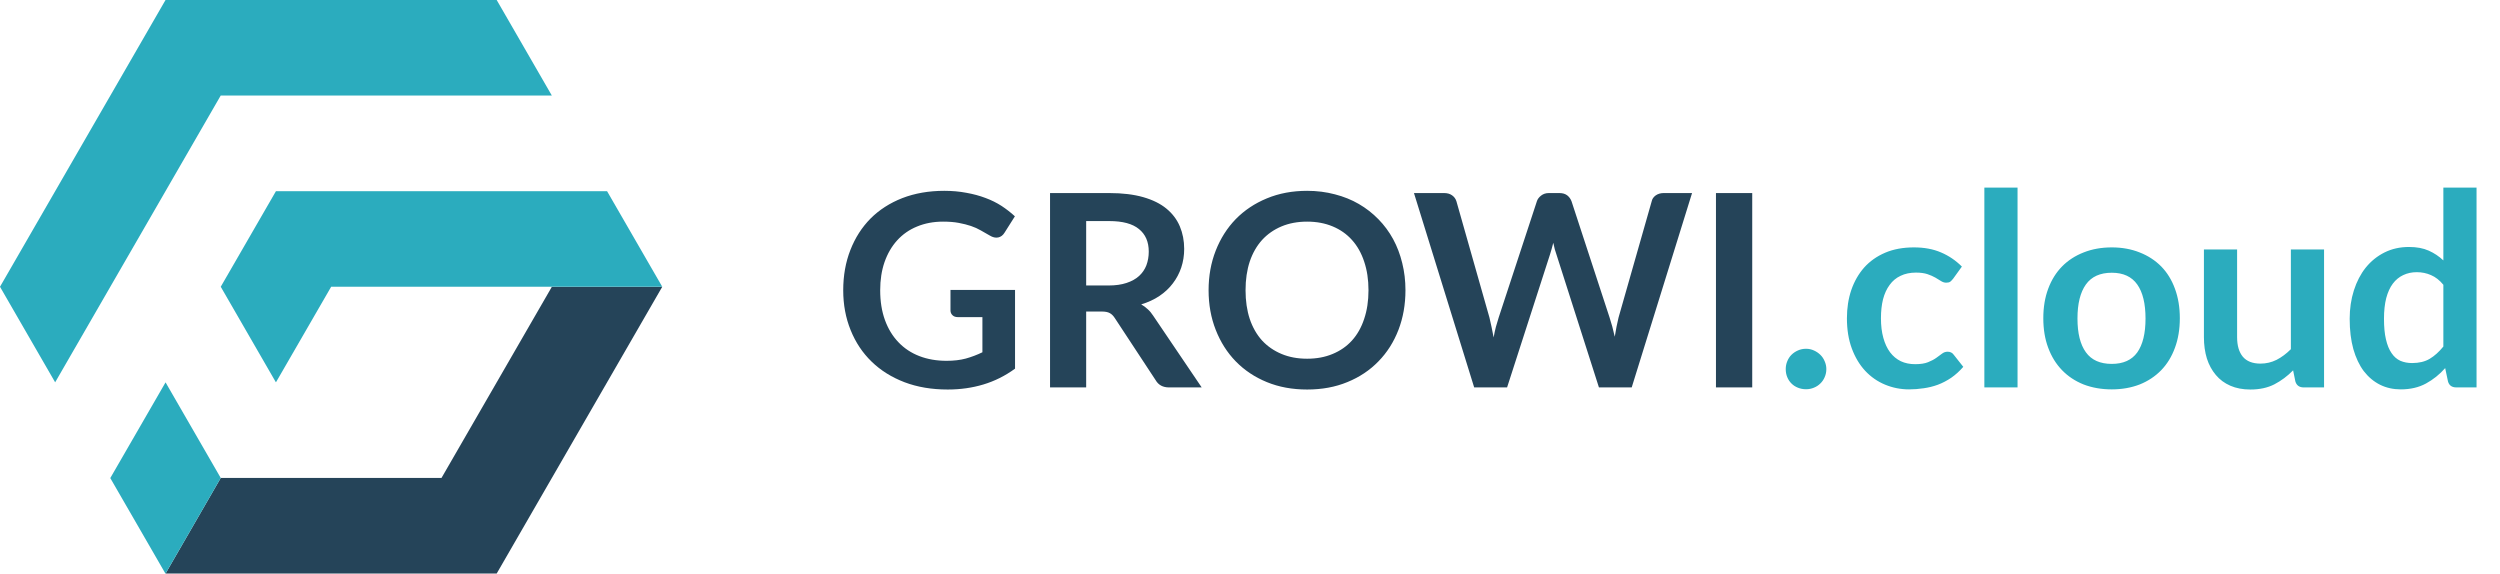
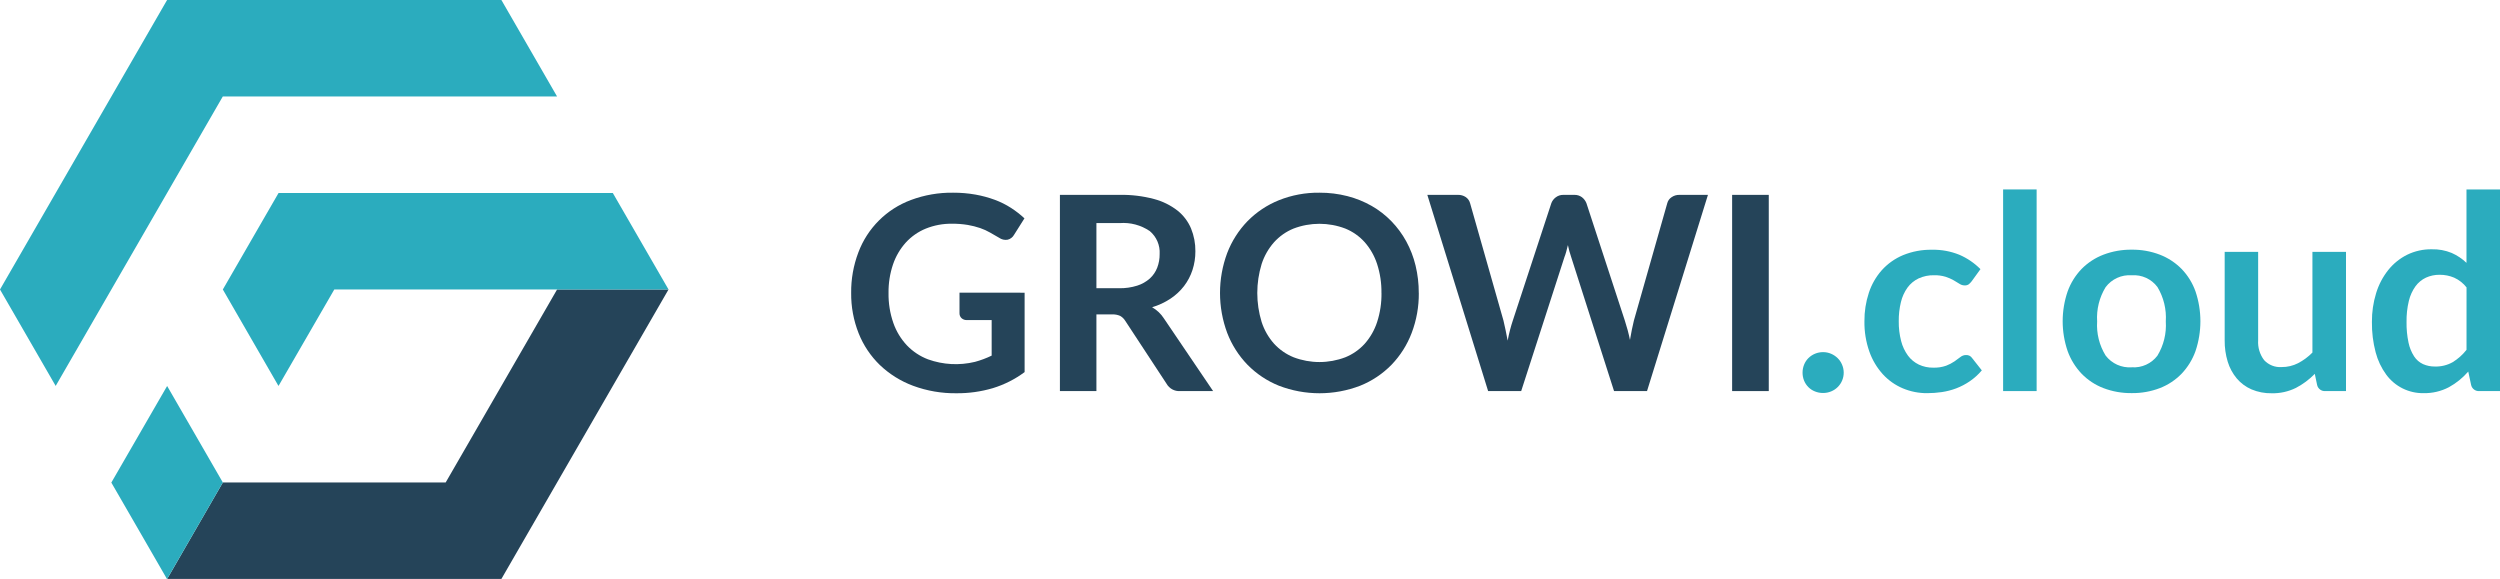
- <svg xmlns="http://www.w3.org/2000/svg" id="グループ_1487" data-name="グループ 1487" width="278.968" height="64" viewBox="0 0 278.968 64">
-   <g id="グループ_1710" data-name="グループ 1710" transform="translate(-12.241 13.231)">
-     <text id="_.cloud" data-name=".cloud" transform="translate(210.209 30)" fill="#2bacbe" font-size="30" font-family="Lato-Bold, Lato" font-weight="700">
-       <tspan x="0" y="0">.cloud</tspan>
-     </text>
-     <text id="GROWI" transform="translate(105.209 30)" fill="#254459" font-size="30" font-family="Lato-Bold, Lato" font-weight="700">
-       <tspan x="0" y="0">GROWI</tspan>
-     </text>
-   </g>
-   <g id="GROWI_logo">
-     <path id="パス_32" data-name="パス 32" d="M56.61,130.056H93.559l18.475-32H99.717L87.4,119.389H62.768Z" transform="translate(-38.135 -66.056)" fill="#254459" />
-     <g id="グループ_1707" data-name="グループ 1707">
-       <path id="パス_33" data-name="パス 33" d="M75.48,76.035,81.638,65.37l18.475,0,18.475,0v0l6.158,10.665H87.8L81.651,86.677h-.029l-3.063-5.307Z" transform="translate(-50.847 -44.036)" fill="#2bacbe" />
-       <path id="パス_34" data-name="パス 34" d="M0,32,18.471,0,36.949,0H55.424l6.154,10.662-18.469,0H24.629l-18.475,32Z" fill="#2bacbe" />
-       <path id="パス_35" data-name="パス 35" d="M50.036,141.408,43.877,130.74,37.71,141.419l3.081,5.336,3.063,5.307h.029Z" transform="translate(-25.403 -88.073)" fill="#2bacbe" />
+ <svg xmlns="http://www.w3.org/2000/svg" id="グループ_10112" data-name="グループ 10112" width="276.355" height="64" viewBox="0 0 276.355 64">
+   <defs>
+     <clipPath id="clip-path">
+       <rect id="長方形_3238" data-name="長方形 3238" width="276.356" height="64" fill="none" />
+     </clipPath>
+   </defs>
+   <g id="グループ_10111" data-name="グループ 10111">
+     <g id="グループ_10110" data-name="グループ 10110" clip-path="url(#clip-path)">
+       <path id="パス_47461" data-name="パス 47461" d="M199.258,41.191a2.329,2.329,0,0,1,.172-.885,2.158,2.158,0,0,1,.473-.719,2.292,2.292,0,0,1,1.62-.661,2.2,2.2,0,0,1,.892.18,2.36,2.36,0,0,1,.72.481,2.179,2.179,0,0,1,.488.719,2.236,2.236,0,0,1-1.208,2.962,2.288,2.288,0,0,1-.892.173,2.346,2.346,0,0,1-.9-.173,2.14,2.14,0,0,1-.72-.472,2.19,2.19,0,0,1-.473-.712,2.314,2.314,0,0,1-.172-.893" fill="#2bacbe" />
+       <path id="パス_47462" data-name="パス 47462" d="M217.948,31.1a1.916,1.916,0,0,1-.322.33.748.748,0,0,1-.458.12,1.014,1.014,0,0,1-.556-.173c-.18-.115-.394-.245-.644-.389a4.731,4.731,0,0,0-.893-.391,4.133,4.133,0,0,0-1.282-.172,3.9,3.9,0,0,0-1.71.353,3.231,3.231,0,0,0-1.223,1.011,4.555,4.555,0,0,0-.727,1.6,8.533,8.533,0,0,0-.241,2.123,8.326,8.326,0,0,0,.263,2.19,4.68,4.68,0,0,0,.758,1.612,3.247,3.247,0,0,0,1.2.99,3.626,3.626,0,0,0,1.59.338,3.922,3.922,0,0,0,1.433-.218,4.418,4.418,0,0,0,.922-.48c.25-.175.467-.334.653-.48a.988.988,0,0,1,.623-.217.752.752,0,0,1,.675.345l1.065,1.35a6.673,6.673,0,0,1-1.336,1.207,7.163,7.163,0,0,1-1.492.78,7.669,7.669,0,0,1-1.59.413,11.336,11.336,0,0,1-1.627.119,6.818,6.818,0,0,1-2.685-.532,6.321,6.321,0,0,1-2.206-1.553,7.407,7.407,0,0,1-1.492-2.5,9.646,9.646,0,0,1-.548-3.367,9.78,9.78,0,0,1,.488-3.142,7.109,7.109,0,0,1,1.432-2.5,6.588,6.588,0,0,1,2.341-1.659,8.077,8.077,0,0,1,3.209-.6,7.626,7.626,0,0,1,3.024.555,7.408,7.408,0,0,1,2.332,1.589Z" fill="#2bacbe" />
+       <rect id="長方形_3236" data-name="長方形 3236" width="3.705" height="22.29" transform="translate(221.428 20.941)" fill="#2bacbe" />
+       <path id="パス_47463" data-name="パス 47463" d="M235.647,27.6a8.385,8.385,0,0,1,3.112.555,6.81,6.81,0,0,1,2.4,1.575,6.919,6.919,0,0,1,1.538,2.49,10.308,10.308,0,0,1,0,6.585,7.07,7.07,0,0,1-1.538,2.505,6.711,6.711,0,0,1-2.4,1.59,8.385,8.385,0,0,1-3.112.555,8.493,8.493,0,0,1-3.135-.555,6.708,6.708,0,0,1-2.408-1.59,7.157,7.157,0,0,1-1.545-2.505,10.182,10.182,0,0,1,0-6.585,7,7,0,0,1,1.545-2.49,6.807,6.807,0,0,1,2.408-1.575,8.493,8.493,0,0,1,3.135-.555m0,13a3.258,3.258,0,0,0,2.842-1.29,6.468,6.468,0,0,0,.923-3.78,6.544,6.544,0,0,0-.923-3.8,3.243,3.243,0,0,0-2.842-1.3,3.309,3.309,0,0,0-2.888,1.313,6.465,6.465,0,0,0-.937,3.787,6.39,6.39,0,0,0,.937,3.772,3.324,3.324,0,0,0,2.888,1.3" fill="#2bacbe" />
+       <path id="パス_47464" data-name="パス 47464" d="M259.332,27.841v15.39h-2.265a.87.87,0,0,1-.929-.675l-.256-1.23a8.236,8.236,0,0,1-2.084,1.552,5.755,5.755,0,0,1-2.686.594,5.462,5.462,0,0,1-2.227-.429,4.454,4.454,0,0,1-1.628-1.207,5.292,5.292,0,0,1-1-1.852,7.81,7.81,0,0,1-.337-2.364V27.841h3.7V37.62a3.285,3.285,0,0,0,.653,2.183,2.415,2.415,0,0,0,1.957.773,3.922,3.922,0,0,0,1.8-.427,6.314,6.314,0,0,0,1.59-1.177V27.841Z" fill="#2bacbe" />
+       <path id="パス_47465" data-name="パス 47465" d="M276.356,20.941v22.29h-2.264a.872.872,0,0,1-.93-.675l-.316-1.485A7.762,7.762,0,0,1,270.71,42.8a5.78,5.78,0,0,1-2.813.66,5.012,5.012,0,0,1-4.117-2.047,7.282,7.282,0,0,1-1.171-2.468,12.5,12.5,0,0,1-.412-3.36,10.491,10.491,0,0,1,.465-3.18A7.719,7.719,0,0,1,264,29.851a6.228,6.228,0,0,1,2.085-1.687,6,6,0,0,1,2.729-.608,5.42,5.42,0,0,1,2.2.405,5.641,5.641,0,0,1,1.636,1.095V20.941Zm-3.7,10.83a3.66,3.66,0,0,0-1.372-1.08,4.054,4.054,0,0,0-1.6-.316,3.541,3.541,0,0,0-1.515.316,3.05,3.05,0,0,0-1.155.952,4.6,4.6,0,0,0-.735,1.62,9.256,9.256,0,0,0-.255,2.318,10.294,10.294,0,0,0,.217,2.288,4.493,4.493,0,0,0,.623,1.53,2.364,2.364,0,0,0,.99.854,3.15,3.15,0,0,0,1.305.263,3.792,3.792,0,0,0,1.965-.48,5.837,5.837,0,0,0,1.53-1.365Z" fill="#2bacbe" />
+       <path id="パス_47466" data-name="パス 47466" d="M113.263,32.356v8.775a11.489,11.489,0,0,1-3.518,1.778,13.786,13.786,0,0,1-4,.562,13.334,13.334,0,0,1-4.807-.825,10.76,10.76,0,0,1-3.676-2.295,10.053,10.053,0,0,1-2.347-3.51,11.77,11.77,0,0,1-.825-4.455,12.251,12.251,0,0,1,.795-4.485,9.88,9.88,0,0,1,5.805-5.79,12.836,12.836,0,0,1,4.68-.81,13.717,13.717,0,0,1,2.468.21,12.492,12.492,0,0,1,2.13.577,9.307,9.307,0,0,1,1.792.893,10.772,10.772,0,0,1,1.485,1.155l-1.155,1.83a1.107,1.107,0,0,1-.705.533,1.261,1.261,0,0,1-.945-.218l-.99-.57a6.358,6.358,0,0,0-1.1-.5,9,9,0,0,0-1.364-.345,10.065,10.065,0,0,0-1.748-.135,7.481,7.481,0,0,0-2.9.54,6.143,6.143,0,0,0-2.213,1.545,6.964,6.964,0,0,0-1.41,2.415,9.464,9.464,0,0,0-.495,3.15,9.645,9.645,0,0,0,.533,3.323,6.98,6.98,0,0,0,1.5,2.474,6.365,6.365,0,0,0,2.332,1.545,9.039,9.039,0,0,0,5.19.278,10.546,10.546,0,0,0,1.845-.69v-3.93h-2.73a.82.82,0,0,1-.607-.217.726.726,0,0,1-.218-.533v-2.28Z" fill="#254459" />
+       <path id="パス_47467" data-name="パス 47467" d="M134.1,43.231h-3.645a1.6,1.6,0,0,1-1.5-.809l-4.56-6.946a1.6,1.6,0,0,0-.563-.554,1.958,1.958,0,0,0-.907-.165H121.2v8.474h-4.035V21.541h6.615a13.747,13.747,0,0,1,3.787.458,7.229,7.229,0,0,1,2.6,1.282,5.02,5.02,0,0,1,1.493,1.973,6.48,6.48,0,0,1,.48,2.527,6.55,6.55,0,0,1-.323,2.07,5.978,5.978,0,0,1-.93,1.77,6.268,6.268,0,0,1-1.5,1.395,7.521,7.521,0,0,1-2.032.946,3.9,3.9,0,0,1,.72.532,3.781,3.781,0,0,1,.6.727Zm-10.38-11.37a6.242,6.242,0,0,0,1.987-.285,3.841,3.841,0,0,0,1.395-.787,3.166,3.166,0,0,0,.818-1.193,4.119,4.119,0,0,0,.27-1.515,3.077,3.077,0,0,0-1.088-2.534,5.194,5.194,0,0,0-3.322-.886H121.2v7.2Z" fill="#254459" />
+       <path id="パス_47468" data-name="パス 47468" d="M156.838,32.386a12.118,12.118,0,0,1-.788,4.417,10.366,10.366,0,0,1-2.227,3.518,10.12,10.12,0,0,1-3.465,2.317,12.531,12.531,0,0,1-8.985,0,10.2,10.2,0,0,1-3.473-2.317,10.417,10.417,0,0,1-2.242-3.518,12.671,12.671,0,0,1,0-8.835A10.427,10.427,0,0,1,137.9,24.45a10.216,10.216,0,0,1,3.473-2.317,11.689,11.689,0,0,1,4.485-.832,12.173,12.173,0,0,1,3.1.382,10.9,10.9,0,0,1,2.67,1.08,9.873,9.873,0,0,1,2.183,1.695,10.279,10.279,0,0,1,1.642,2.228,10.916,10.916,0,0,1,1.027,2.67,12.7,12.7,0,0,1,.353,3.03m-4.125,0a9.958,9.958,0,0,0-.48-3.2,6.871,6.871,0,0,0-1.365-2.407,5.835,5.835,0,0,0-2.153-1.515,8.036,8.036,0,0,0-5.714,0,5.9,5.9,0,0,0-2.161,1.515,6.806,6.806,0,0,0-1.372,2.407,10.923,10.923,0,0,0,0,6.405,6.735,6.735,0,0,0,1.372,2.4A5.947,5.947,0,0,0,143,39.495a8.022,8.022,0,0,0,5.714,0,5.883,5.883,0,0,0,2.153-1.506,6.8,6.8,0,0,0,1.365-2.4,9.956,9.956,0,0,0,.48-3.2" fill="#254459" />
+       <path id="パス_47469" data-name="パス 47469" d="M188.8,21.541l-6.735,21.69h-3.645l-4.74-14.82a10.088,10.088,0,0,1-.36-1.319c-.06.25-.121.484-.18.705s-.125.425-.2.614l-4.785,14.82H164.5l-6.72-21.69h3.375a1.486,1.486,0,0,1,.877.248,1.2,1.2,0,0,1,.473.667l3.69,12.976q.12.48.232,1.042t.233,1.177c.08-.42.166-.814.263-1.184s.2-.715.307-1.035l4.26-12.976a1.43,1.43,0,0,1,.472-.63,1.334,1.334,0,0,1,.862-.285h1.186a1.359,1.359,0,0,1,.855.256,1.564,1.564,0,0,1,.5.659l4.245,12.976a18.764,18.764,0,0,1,.57,2.144q.2-1.185.435-2.144l3.69-12.976a1.12,1.12,0,0,1,.457-.644,1.445,1.445,0,0,1,.878-.271Z" fill="#254459" />
+       <rect id="長方形_3237" data-name="長方形 3237" width="4.05" height="21.69" transform="translate(191.473 21.541)" fill="#254459" />
    </g>
  </g>
+   <path id="パス_47470" data-name="パス 47470" d="M61.582,32,49.266,53.334H24.633L18.476,64H55.424L73.9,32Z" fill="#254459" />
+   <path id="パス_47471" data-name="パス 47471" d="M24.633,32l6.158-10.665h36.95L73.9,32H36.953L30.8,42.641h-.029l-3.063-5.307Z" fill="#2bacbe" />
+   <path id="パス_47472" data-name="パス 47472" d="M18.471,0,0,32,6.155,42.662l18.475-32H61.578L55.424,0Z" fill="#2bacbe" />
+   <path id="パス_47473" data-name="パス 47473" d="M12.307,53.346l3.082,5.336,3.062,5.307h.029l6.153-10.654L18.475,42.668Z" fill="#2bacbe" />
</svg>
